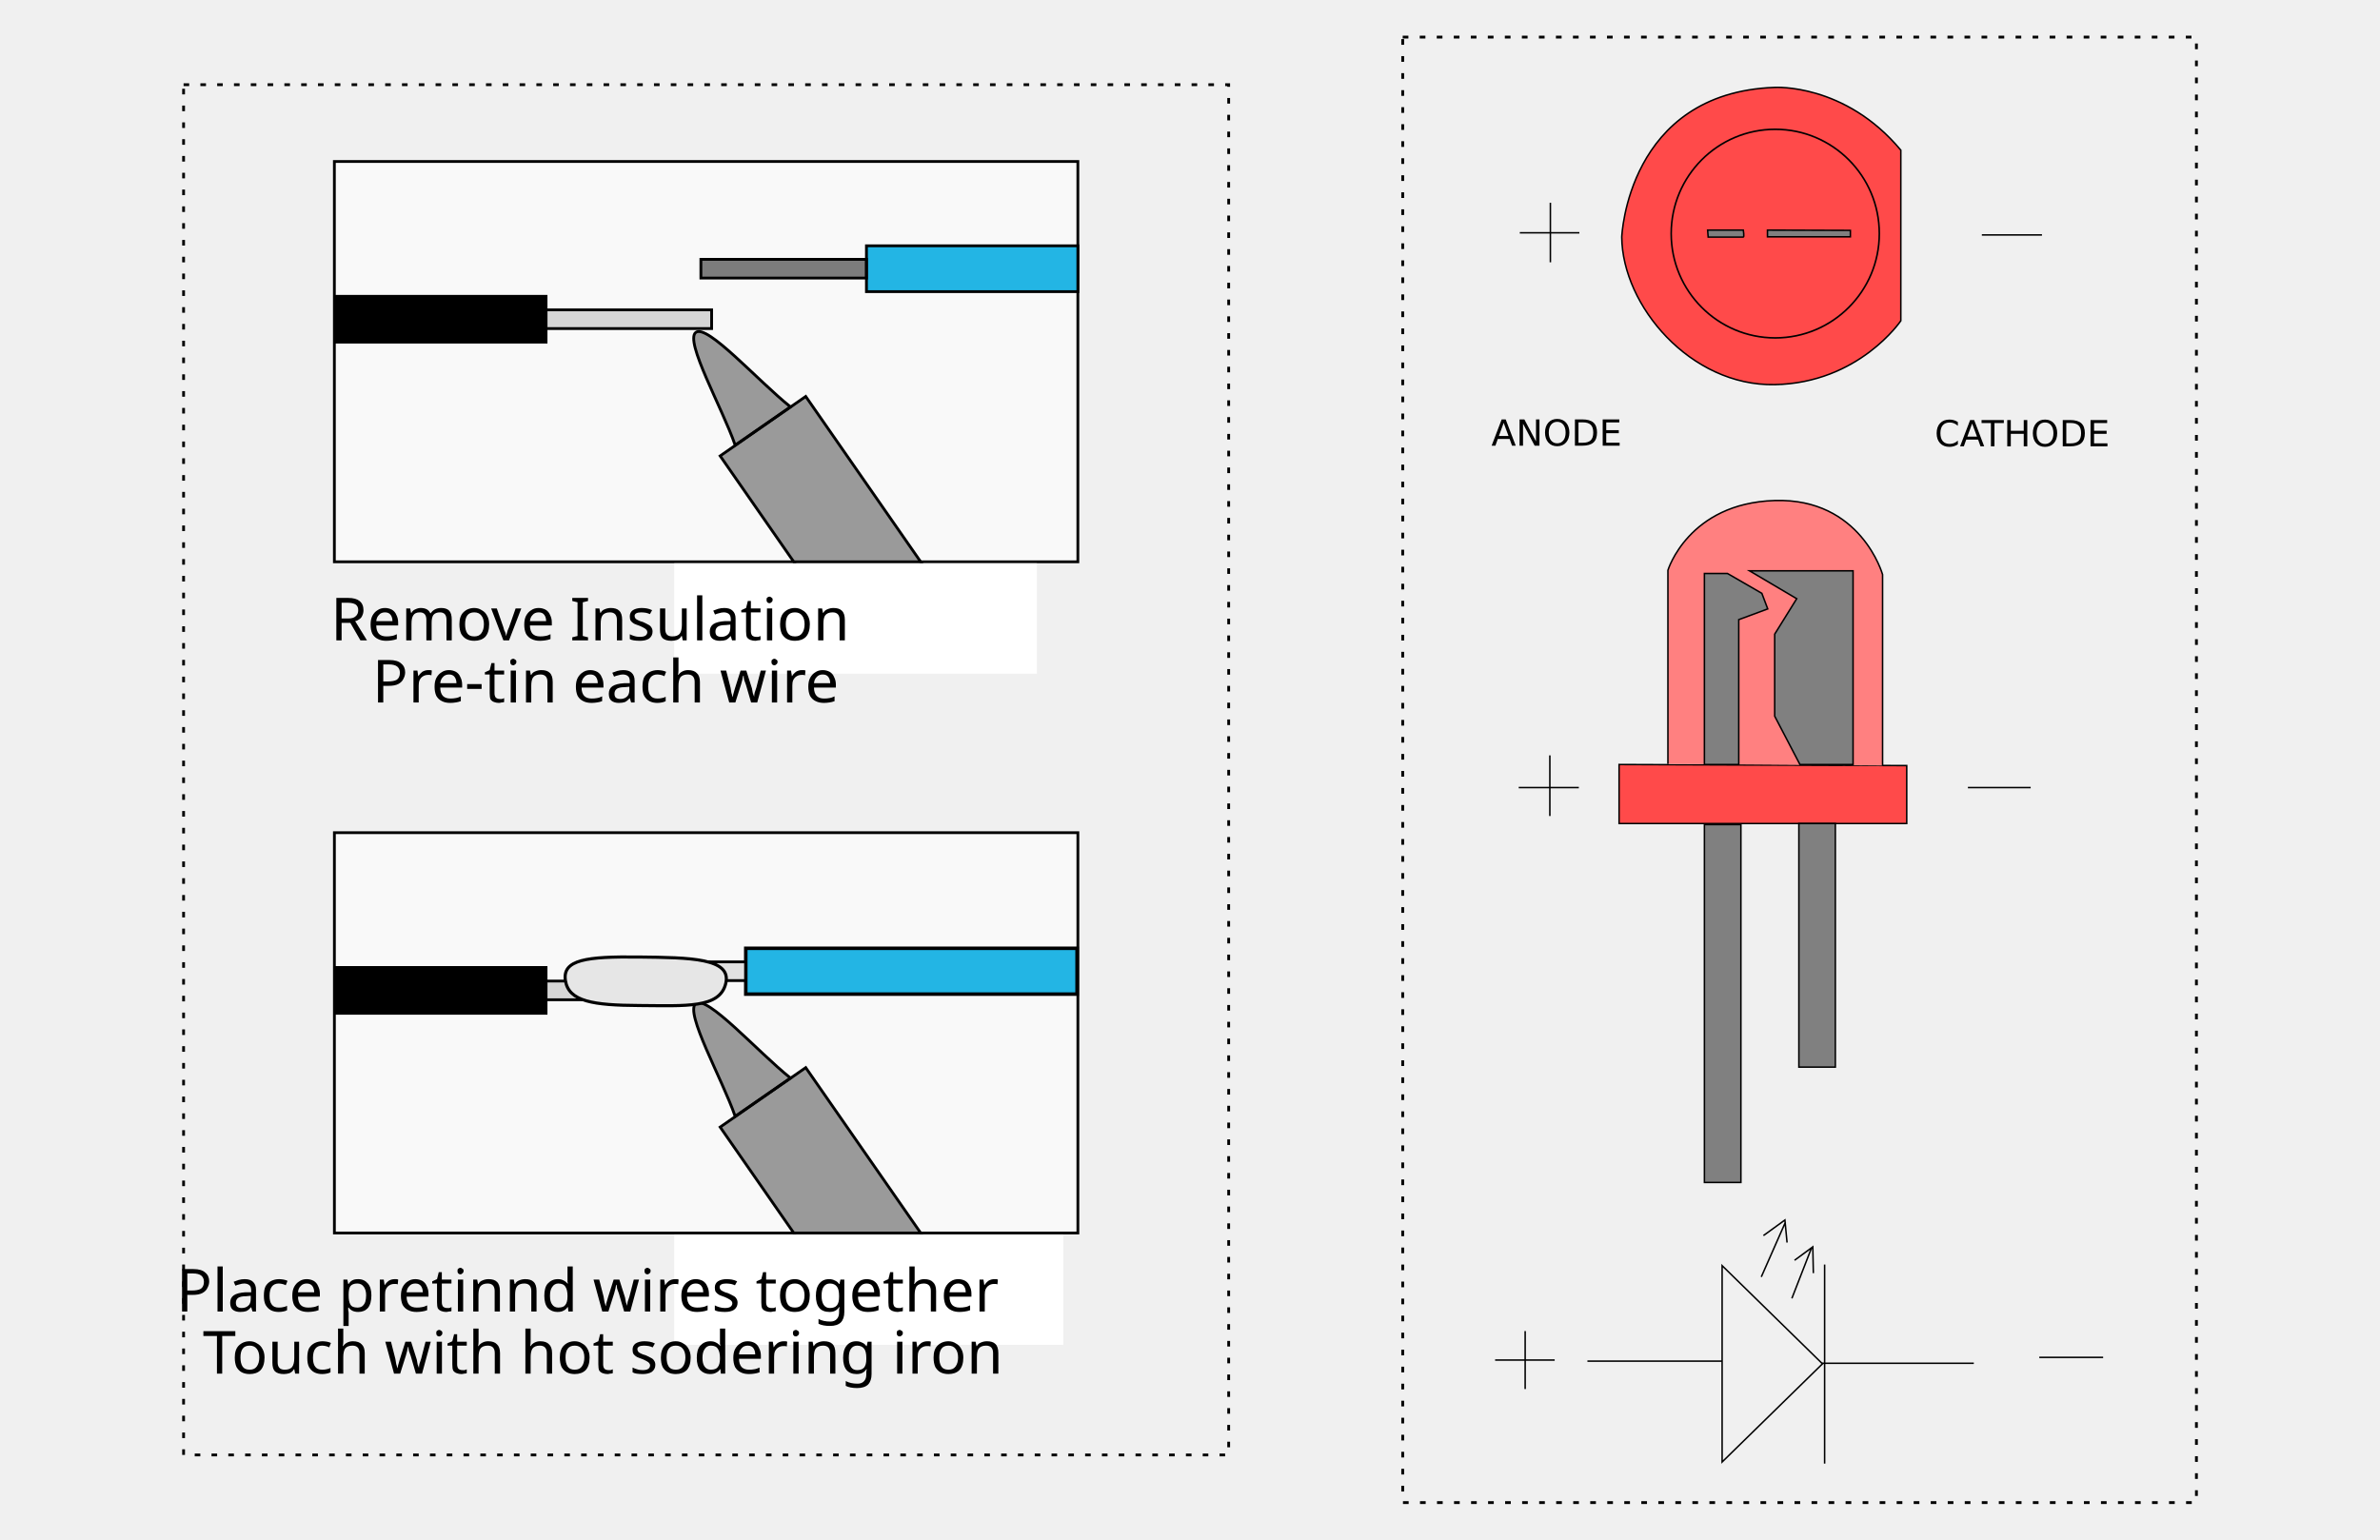
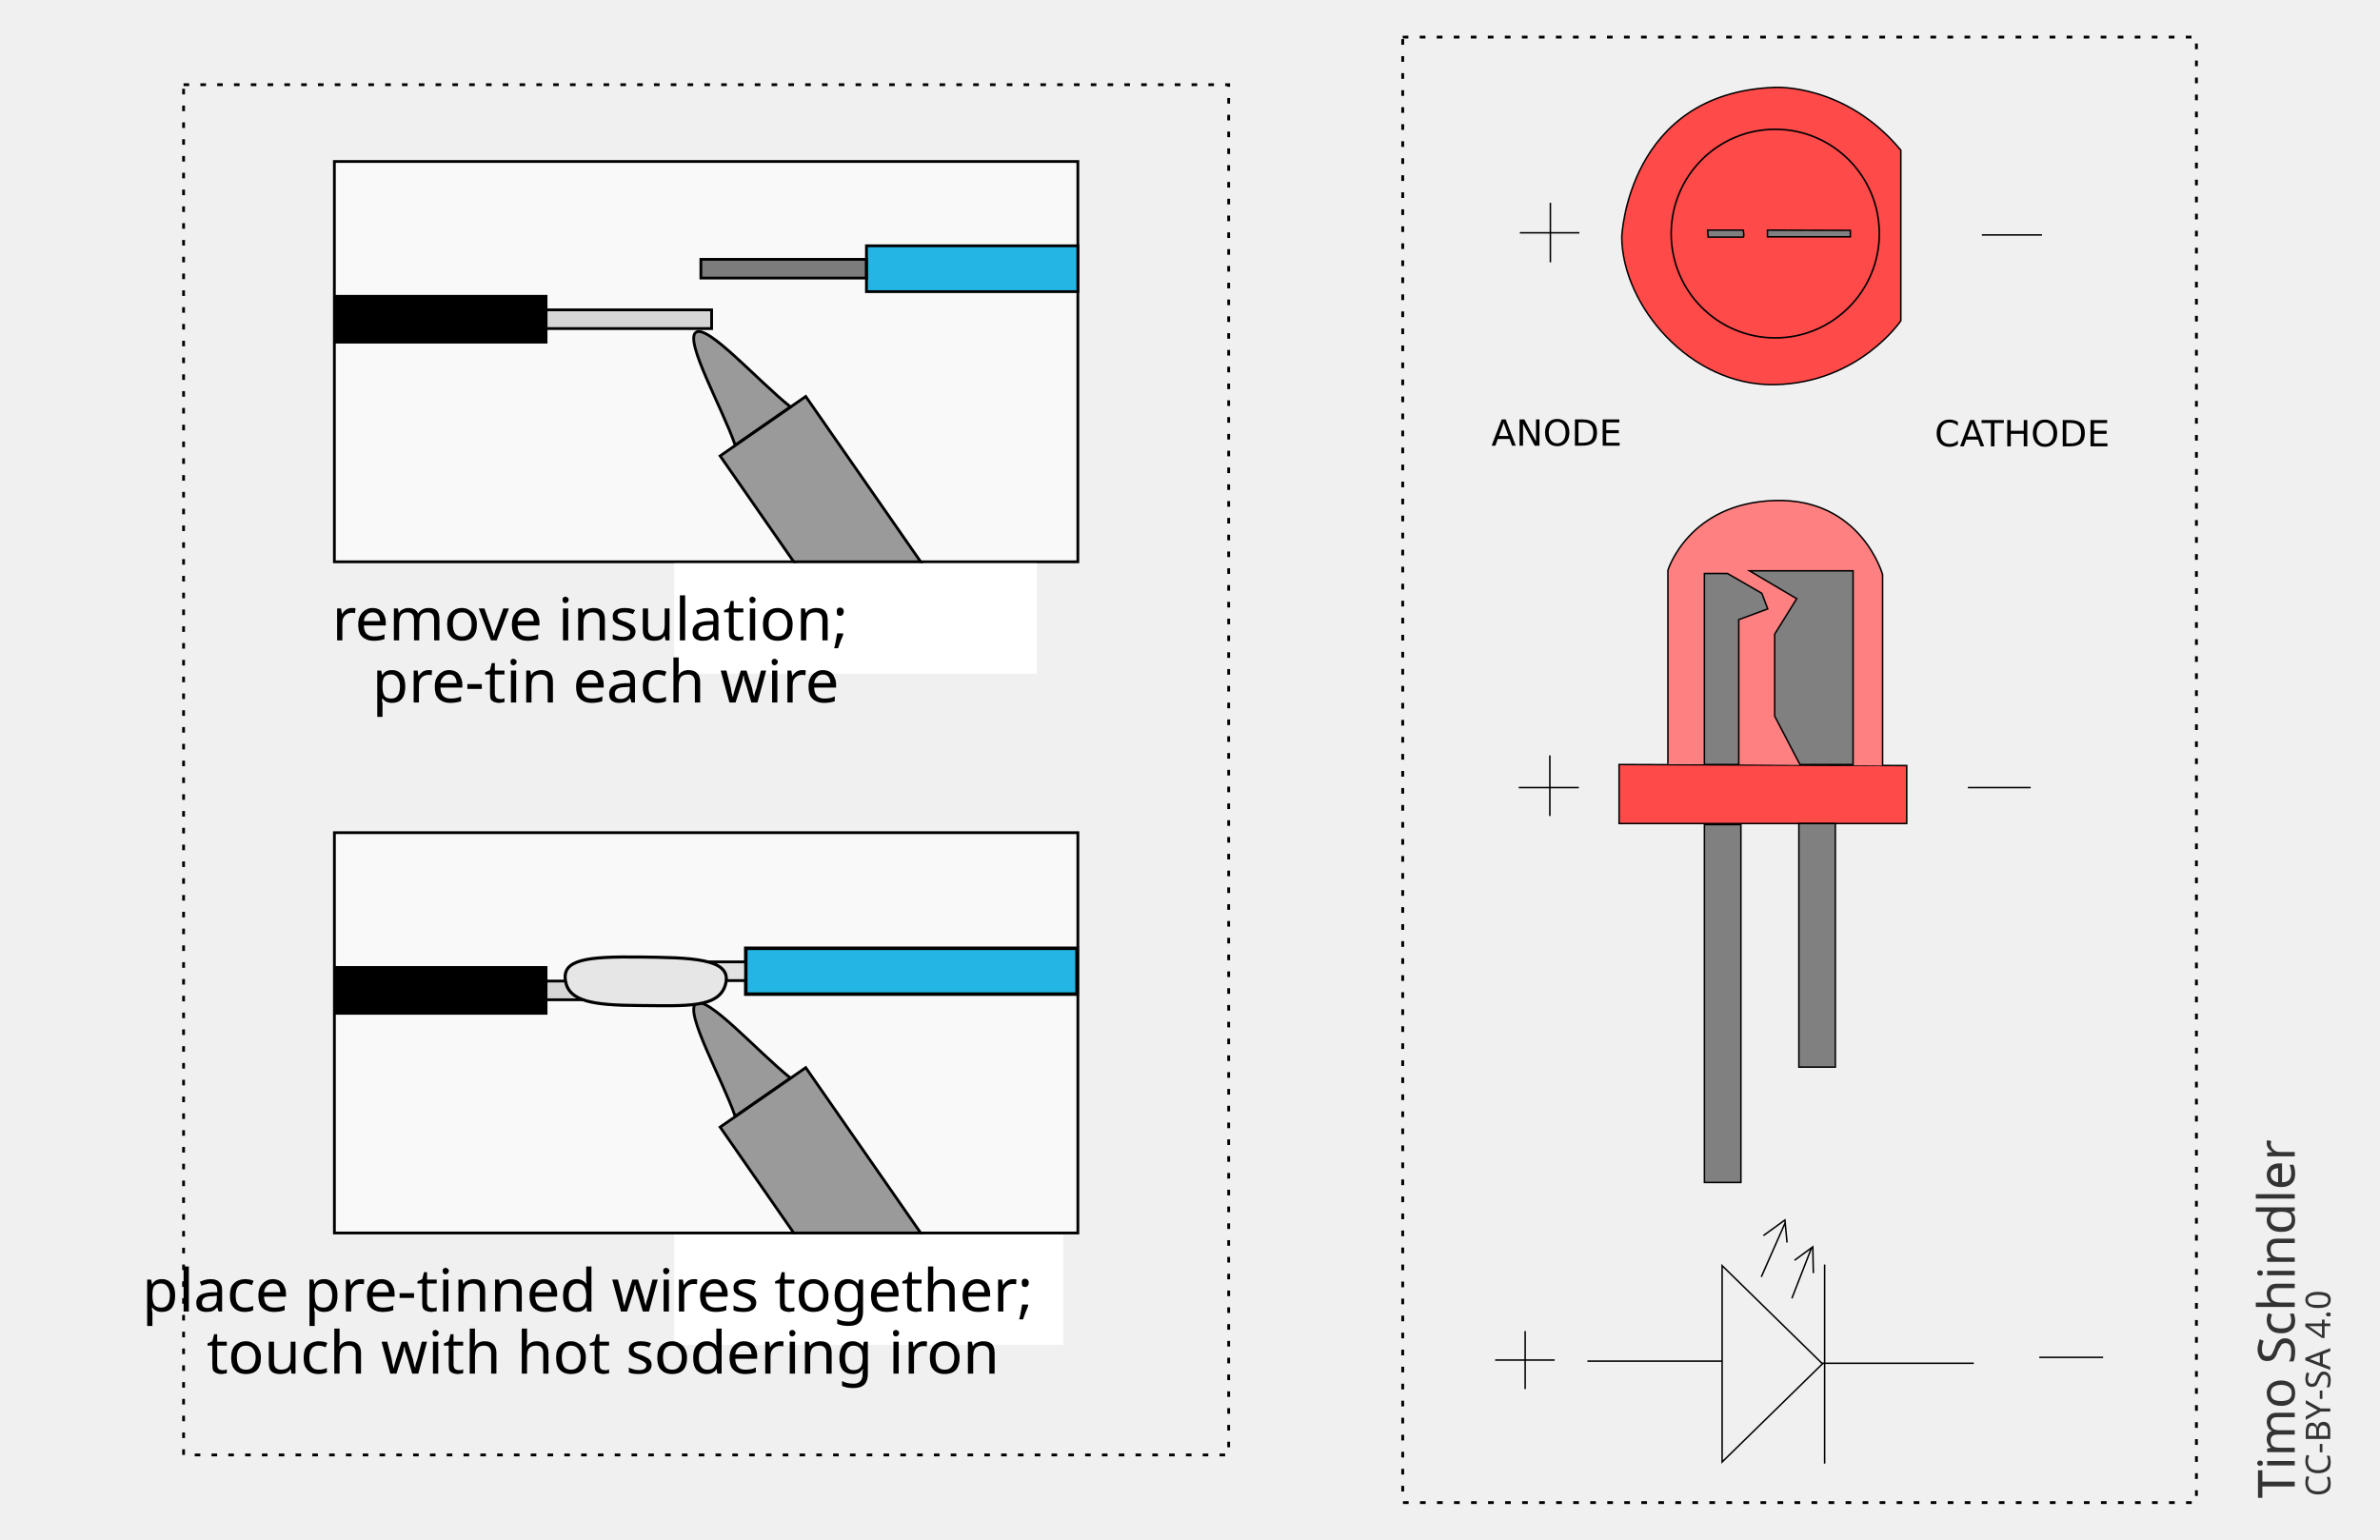
<svg xmlns="http://www.w3.org/2000/svg" width="85mm" height="55mm" viewBox="0 0 85 55" version="1.1" id="svg8">
  <defs id="defs2">
    <rect x="161.189" y="134.009" width="52.975" height="49.773" id="rect1549" />
    <clipPath clipPathUnits="userSpaceOnUse" id="clipPath985">
      <path d="m 200.292,101.42 -7.225,-3.145 3.007,7.605 -7.243,3.144 7.243,3.145 -3.007,7.604 7.225,-3.144 2.987,7.604 2.988,-7.604 7.224,3.144 -2.987,-7.604 7.224,-3.145 -7.224,-3.144 2.987,-7.605 -7.205,3.145 -3.007,-7.605 z" id="path983" />
    </clipPath>
    <radialGradient fx="0" fy="0" cx="0" cy="0" r="1" gradientUnits="userSpaceOnUse" gradientTransform="matrix(-14.83349,0,0,14.83349,203.2793,109.0242)" spreadMethod="pad" id="radialGradient995">
      <stop style="stop-opacity:1;stop-color:#ffffff" offset="0" id="stop991" />
      <stop style="stop-opacity:1;stop-color:#fff766" offset="1" id="stop993" />
    </radialGradient>
    <clipPath clipPathUnits="userSpaceOnUse" id="clipPath1005">
      <path d="M 0,40.004 H 226.713 V 82.327 H 0 Z" id="path1003" />
    </clipPath>
    <linearGradient x1="0" y1="0" x2="1" y2="0" gradientUnits="userSpaceOnUse" gradientTransform="matrix(0,-42.32377,-42.32377,0,113.3562,82.32773)" spreadMethod="pad" id="linearGradient1017">
      <stop style="stop-opacity:1;stop-color:#ffffff" offset="0" id="stop1011" />
      <stop style="stop-opacity:1;stop-color:#7ab869" offset="0.75" id="stop1013" />
      <stop style="stop-opacity:1;stop-color:#7ab869" offset="1" id="stop1015" />
    </linearGradient>
    <clipPath clipPathUnits="userSpaceOnUse" id="clipPath1031">
      <path d="M 0,153.143 H 261.144 V 0 H 0 Z" id="path1029" />
    </clipPath>
    <clipPath clipPathUnits="userSpaceOnUse" id="clipPath1369">
      <path d="m 68.611,107.247 v -1.004 c 0,-0.98 1.411,-1.748 3.212,-1.748 v 0 c 1.801,0 3.213,0.768 3.213,1.748 v 0 1.004 c 0,0.98 -1.412,1.748 -3.213,1.748 v 0 c -1.801,0 -3.212,-0.768 -3.212,-1.748" id="path1367" />
    </clipPath>
    <linearGradient x1="0" y1="0" x2="1" y2="0" gradientUnits="userSpaceOnUse" gradientTransform="matrix(-6.425293,0,0,6.425293,75.03565,106.745)" spreadMethod="pad" id="linearGradient1381">
      <stop style="stop-opacity:1;stop-color:#a7a5a6" offset="0" id="stop1373" />
      <stop style="stop-opacity:1;stop-color:#ffffff" offset="0.25" id="stop1375" />
      <stop style="stop-opacity:1;stop-color:#231f20" offset="0.75" id="stop1377" />
      <stop style="stop-opacity:1;stop-color:#7b7979" offset="1" id="stop1379" />
    </linearGradient>
    <clipPath clipPathUnits="userSpaceOnUse" id="clipPath1391">
      <path d="M 0,153.143 H 261.144 V 0 H 0 Z" id="path1389" />
    </clipPath>
    <clipPath clipPathUnits="userSpaceOnUse" id="clipPath1403">
      <path d="m 0,110.273 h 226.713 v 42.871 H 0 Z" id="path1401" />
    </clipPath>
    <linearGradient x1="0" y1="0" x2="1" y2="0" gradientUnits="userSpaceOnUse" gradientTransform="matrix(0,-42.87048,-42.87048,0,113.3562,153.1435)" spreadMethod="pad" id="linearGradient1413">
      <stop style="stop-opacity:1;stop-color:#ffffff" offset="0" id="stop1407" />
      <stop style="stop-opacity:1;stop-color:#7ab869" offset="0.75" id="stop1409" />
      <stop style="stop-opacity:1;stop-color:#7ab869" offset="1" id="stop1411" />
    </linearGradient>
    <clipPath clipPathUnits="userSpaceOnUse" id="clipPath1423">
      <path d="M 0,153.143 H 261.144 V 0 H 0 Z" id="path1421" />
    </clipPath>
    <clipPath clipPathUnits="userSpaceOnUse" id="clipPath1497">
      <path d="m 189.866,136.841 h 26.857 v -7.154 h -26.857 z" id="path1495" />
    </clipPath>
    <clipPath clipPathUnits="userSpaceOnUse" id="clipPath1541">
      <path d="m 185.868,75.446 h 32.115 V 53.792 h -32.115 z" id="path1539" />
    </clipPath>
    <clipPath clipPathUnits="userSpaceOnUse" id="clipPath1637">
      <path d="m 129.455,67.469 h 23.073 V 53.792 h -23.073 z" id="path1635" />
    </clipPath>
    <clipPath clipPathUnits="userSpaceOnUse" id="clipPath1683">
      <path d="m 69.749,75.446 h 31.265 V 53.665 H 69.749 Z" id="path1681" />
    </clipPath>
    <clipPath clipPathUnits="userSpaceOnUse" id="clipPath1779">
      <path d="m 15.322,67.933 h 34.524 V 53.665 h -34.524 z" id="path1777" />
    </clipPath>
    <clipPath clipPathUnits="userSpaceOnUse" id="clipPath1857">
      <path d="m 150.344,142.859 h 22.398 v -19.494 h -22.398 z" id="path1855" />
    </clipPath>
    <clipPath clipPathUnits="userSpaceOnUse" id="clipPath1919">
      <path d="m 118.878,142.86 h 25.514 v -19.494 h -25.514 z" id="path1917" />
    </clipPath>
    <clipPath clipPathUnits="userSpaceOnUse" id="clipPath1989">
      <path d="M 93.057,139.609 H 110.451 V 126.242 H 93.057 Z" id="path1987" />
    </clipPath>
    <clipPath clipPathUnits="userSpaceOnUse" id="clipPath2033">
      <path d="M 62.293,142.839 H 81.251 V 123.366 H 62.293 Z" id="path2031" />
    </clipPath>
    <clipPath clipPathUnits="userSpaceOnUse" id="clipPath2089">
      <path d="m 23.915,136.609 h 19.145 v -7.117 H 23.915 Z" id="path2087" />
    </clipPath>
    <clipPath clipPathUnits="userSpaceOnUse" id="clipPath2633">
      <path d="m 128.632,118.451 c -0.097,-0.048 -0.158,-0.147 -0.158,-0.255 v 0 -11.953 c 0,-0.98 1.411,-1.748 3.212,-1.748 v 0 c 1.802,0 3.213,0.768 3.213,1.748 v 0 11.953 c 0,0.108 -0.061,0.207 -0.158,0.255 v 0 c -0.827,0.406 -1.912,0.63 -3.055,0.63 v 0 c -1.143,0 -2.226,-0.224 -3.054,-0.63" id="path2631" />
    </clipPath>
    <linearGradient x1="0" y1="0" x2="1" y2="0" gradientUnits="userSpaceOnUse" gradientTransform="matrix(-6.424805,0,0,6.424805,134.8989,111.788)" spreadMethod="pad" id="linearGradient2645">
      <stop style="stop-opacity:1;stop-color:#a7a5a6" offset="0" id="stop2637" />
      <stop style="stop-opacity:1;stop-color:#ffffff" offset="0.25" id="stop2639" />
      <stop style="stop-opacity:1;stop-color:#231f20" offset="0.75" id="stop2641" />
      <stop style="stop-opacity:1;stop-color:#7b7979" offset="1" id="stop2643" />
    </linearGradient>
    <clipPath clipPathUnits="userSpaceOnUse" id="clipPath2655">
      <path d="M 0,153.143 H 261.144 V 0 H 0 Z" id="path2653" />
    </clipPath>
    <clipPath clipPathUnits="userSpaceOnUse" id="clipPath3039">
      <path d="m 98.684,107.708 v -1.465 c 0,-0.901 1.348,-1.606 3.071,-1.606 v 0 c 1.722,0 3.07,0.705 3.07,1.606 v 0 1.465 c 0,0.9 -1.348,1.606 -3.07,1.606 v 0 c -1.723,0 -3.071,-0.706 -3.071,-1.606" id="path3037" />
    </clipPath>
    <linearGradient x1="0" y1="0" x2="1" y2="0" gradientUnits="userSpaceOnUse" gradientTransform="matrix(-6.141113,0,0,6.141113,104.8252,106.976)" spreadMethod="pad" id="linearGradient3051">
      <stop style="stop-opacity:1;stop-color:#a7a5a6" offset="0" id="stop3043" />
      <stop style="stop-opacity:1;stop-color:#ffffff" offset="0.25" id="stop3045" />
      <stop style="stop-opacity:1;stop-color:#231f20" offset="0.75" id="stop3047" />
      <stop style="stop-opacity:1;stop-color:#7b7979" offset="1" id="stop3049" />
    </linearGradient>
    <clipPath clipPathUnits="userSpaceOnUse" id="clipPath3061">
      <path d="M 0,153.143 H 261.144 V 0 H 0 Z" id="path3059" />
    </clipPath>
    <clipPath clipPathUnits="userSpaceOnUse" id="clipPath3097">
      <path d="m 38.821,107.247 v -1.004 c 0,-0.901 1.349,-1.606 3.07,-1.606 v 0 c 1.722,0 3.071,0.705 3.071,1.606 v 0 1.004 c 0,0.9 -1.349,1.605 -3.071,1.605 v 0 c -1.721,0 -3.07,-0.705 -3.07,-1.605" id="path3095" />
    </clipPath>
    <linearGradient x1="0" y1="0" x2="1" y2="0" gradientUnits="userSpaceOnUse" gradientTransform="matrix(-6.141113,0,0,6.141113,44.96191,106.745)" spreadMethod="pad" id="linearGradient3109">
      <stop style="stop-opacity:1;stop-color:#a7a5a6" offset="0" id="stop3101" />
      <stop style="stop-opacity:1;stop-color:#ffffff" offset="0.25" id="stop3103" />
      <stop style="stop-opacity:1;stop-color:#231f20" offset="0.75" id="stop3105" />
      <stop style="stop-opacity:1;stop-color:#7b7979" offset="1" id="stop3107" />
    </linearGradient>
    <clipPath clipPathUnits="userSpaceOnUse" id="clipPath3119">
      <path d="M 0,153.143 H 261.144 V 0 H 0 Z" id="path3117" />
    </clipPath>
    <clipPath clipPathUnits="userSpaceOnUse" id="clipPath3131">
      <path d="m 22.083,107.247 v -1.004 c 0,-0.901 1.349,-1.606 3.071,-1.606 v 0 c 1.722,0 3.071,0.705 3.071,1.606 v 0 1.004 c 0,0.9 -1.349,1.605 -3.071,1.605 v 0 c -1.722,0 -3.071,-0.705 -3.071,-1.605" id="path3129" />
    </clipPath>
    <linearGradient x1="0" y1="0" x2="1" y2="0" gradientUnits="userSpaceOnUse" gradientTransform="matrix(-6.141602,0,0,6.141602,28.22461,106.745)" spreadMethod="pad" id="linearGradient3143">
      <stop style="stop-opacity:1;stop-color:#a7a5a6" offset="0" id="stop3135" />
      <stop style="stop-opacity:1;stop-color:#ffffff" offset="0.25" id="stop3137" />
      <stop style="stop-opacity:1;stop-color:#231f20" offset="0.75" id="stop3139" />
      <stop style="stop-opacity:1;stop-color:#7b7979" offset="1" id="stop3141" />
    </linearGradient>
    <clipPath clipPathUnits="userSpaceOnUse" id="clipPath3153">
      <path d="M 0,153.143 H 261.144 V 0 H 0 Z" id="path3151" />
    </clipPath>
    <clipPath clipPathUnits="userSpaceOnUse" id="clipPath3181">
      <path d="m 68.753,107.247 v -1.004 c 0,-0.901 1.348,-1.606 3.07,-1.606 v 0 c 1.722,0 3.071,0.705 3.071,1.606 v 0 1.004 c 0,0.9 -1.349,1.605 -3.071,1.605 v 0 c -1.722,0 -3.07,-0.705 -3.07,-1.605" id="path3179" />
    </clipPath>
    <linearGradient x1="0" y1="0" x2="1" y2="0" gradientUnits="userSpaceOnUse" gradientTransform="matrix(-6.141113,0,0,6.141113,74.89356,106.745)" spreadMethod="pad" id="linearGradient3193">
      <stop style="stop-opacity:1;stop-color:#a7a5a6" offset="0" id="stop3185" />
      <stop style="stop-opacity:1;stop-color:#ffffff" offset="0.25" id="stop3187" />
      <stop style="stop-opacity:1;stop-color:#231f20" offset="0.75" id="stop3189" />
      <stop style="stop-opacity:1;stop-color:#7b7979" offset="1" id="stop3191" />
    </linearGradient>
    <clipPath clipPathUnits="userSpaceOnUse" id="clipPath3203">
      <path d="M 0,153.143 H 261.144 V 0 H 0 Z" id="path3201" />
    </clipPath>
    <clipPath clipPathUnits="userSpaceOnUse" id="clipPath3271">
      <path d="m 198.527,49.275 c -0.098,-0.048 -0.159,-0.146 -0.159,-0.255 v 0 -14.125 c 0,-1.13 1.644,-2.014 3.745,-2.014 v 0 c 2.101,0 3.746,0.884 3.746,2.014 v 0 14.125 c 0,0.109 -0.062,0.207 -0.159,0.255 v 0 c -0.97,0.477 -2.244,0.739 -3.587,0.739 v 0 c -1.343,0 -2.617,-0.262 -3.586,-0.739" id="path3269" />
    </clipPath>
    <linearGradient x1="0" y1="0" x2="1" y2="0" gradientUnits="userSpaceOnUse" gradientTransform="matrix(-7.490234,0,0,7.490234,205.8579,41.44694)" spreadMethod="pad" id="linearGradient3283">
      <stop style="stop-opacity:1;stop-color:#a7a5a6" offset="0" id="stop3275" />
      <stop style="stop-opacity:1;stop-color:#ffffff" offset="0.25" id="stop3277" />
      <stop style="stop-opacity:1;stop-color:#231f20" offset="0.75" id="stop3279" />
      <stop style="stop-opacity:1;stop-color:#7b7979" offset="1" id="stop3281" />
    </linearGradient>
    <clipPath clipPathUnits="userSpaceOnUse" id="clipPath3293">
      <path d="M 0,153.143 H 261.144 V 0 H 0 Z" id="path3291" />
    </clipPath>
    <clipPath clipPathUnits="userSpaceOnUse" id="clipPath3313">
      <path d="m 137.484,49.274 c -0.096,-0.047 -0.158,-0.145 -0.158,-0.254 v 0 -14.125 c 0,-1.13 1.645,-2.014 3.744,-2.014 v 0 c 2.101,0 3.745,0.884 3.745,2.014 v 0 14.125 c 0,0.109 -0.061,0.207 -0.158,0.255 v 0 c -0.969,0.477 -2.244,0.739 -3.587,0.739 v 0 c -1.343,0 -2.617,-0.262 -3.586,-0.74" id="path3311" />
    </clipPath>
    <linearGradient x1="0" y1="0" x2="1" y2="0" gradientUnits="userSpaceOnUse" gradientTransform="matrix(-7.489258,0,0,7.489258,144.8149,41.44694)" spreadMethod="pad" id="linearGradient3325">
      <stop style="stop-opacity:1;stop-color:#a7a5a6" offset="0" id="stop3317" />
      <stop style="stop-opacity:1;stop-color:#ffffff" offset="0.25" id="stop3319" />
      <stop style="stop-opacity:1;stop-color:#231f20" offset="0.75" id="stop3321" />
      <stop style="stop-opacity:1;stop-color:#7b7979" offset="1" id="stop3323" />
    </linearGradient>
    <clipPath clipPathUnits="userSpaceOnUse" id="clipPath3335">
      <path d="M 0,153.143 H 261.144 V 0 H 0 Z" id="path3333" />
    </clipPath>
    <clipPath clipPathUnits="userSpaceOnUse" id="clipPath3367">
      <path d="m 30.08,37.976 c -0.705,-0.352 -1.093,-0.831 -1.092,-1.351 v 0 -1.73 c 0,-1.051 1.583,-1.872 3.603,-1.872 v 0 c 2.02,0 3.602,0.821 3.602,1.872 v 0 1.731 c 0,1.05 -1.583,1.872 -3.602,1.872 v 0 c -0.947,0 -1.839,-0.186 -2.511,-0.522" id="path3365" />
    </clipPath>
    <linearGradient x1="0" y1="0" x2="1" y2="0" gradientUnits="userSpaceOnUse" gradientTransform="matrix(-7.206055,0,0,7.206055,36.19385,35.75993)" spreadMethod="pad" id="linearGradient3379">
      <stop style="stop-opacity:1;stop-color:#a7a5a6" offset="0" id="stop3371" />
      <stop style="stop-opacity:1;stop-color:#ffffff" offset="0.25" id="stop3373" />
      <stop style="stop-opacity:1;stop-color:#231f20" offset="0.75" id="stop3375" />
      <stop style="stop-opacity:1;stop-color:#7b7979" offset="1" id="stop3377" />
    </linearGradient>
    <clipPath clipPathUnits="userSpaceOnUse" id="clipPath3389">
      <path d="M 0,153.143 H 261.144 V 0 H 0 Z" id="path3387" />
    </clipPath>
    <clipPath clipPathUnits="userSpaceOnUse" id="clipPath3441">
      <path d="m 81.81,36.625 v -1.73 c 0.001,-1.051 1.583,-1.872 3.603,-1.872 v 0 c 2.02,0 3.603,0.821 3.603,1.872 v 0 1.731 c -0.001,1.05 -1.583,1.872 -3.603,1.872 v 0 c -2.021,0 -3.603,-0.822 -3.603,-1.873" id="path3439" />
    </clipPath>
    <linearGradient x1="0" y1="0" x2="1" y2="0" gradientUnits="userSpaceOnUse" gradientTransform="matrix(-7.206055,0,0,7.206055,89.01611,35.75993)" spreadMethod="pad" id="linearGradient3453">
      <stop style="stop-opacity:1;stop-color:#a7a5a6" offset="0" id="stop3445" />
      <stop style="stop-opacity:1;stop-color:#ffffff" offset="0.25" id="stop3447" />
      <stop style="stop-opacity:1;stop-color:#231f20" offset="0.75" id="stop3449" />
      <stop style="stop-opacity:1;stop-color:#7b7979" offset="1" id="stop3451" />
    </linearGradient>
    <clipPath clipPathUnits="userSpaceOnUse" id="clipPath3463">
      <path d="M 0,153.143 H 261.144 V 0 H 0 Z" id="path3461" />
    </clipPath>
    <clipPath clipPathUnits="userSpaceOnUse" id="clipPath3515">
      <path d="m 200.257,107.708 v -1.465 c 0,-0.901 1.348,-1.606 3.07,-1.606 v 0 c 1.722,0 3.071,0.705 3.071,1.606 v 0 1.465 c 0,0.9 -1.349,1.606 -3.071,1.606 v 0 c -1.722,0 -3.07,-0.706 -3.07,-1.606" id="path3513" />
    </clipPath>
    <linearGradient x1="0" y1="0" x2="1" y2="0" gradientUnits="userSpaceOnUse" gradientTransform="matrix(-6.140625,0,0,6.140625,206.397,106.976)" spreadMethod="pad" id="linearGradient3527">
      <stop style="stop-opacity:1;stop-color:#a7a5a6" offset="0" id="stop3519" />
      <stop style="stop-opacity:1;stop-color:#ffffff" offset="0.25" id="stop3521" />
      <stop style="stop-opacity:1;stop-color:#231f20" offset="0.75" id="stop3523" />
      <stop style="stop-opacity:1;stop-color:#7b7979" offset="1" id="stop3525" />
    </linearGradient>
    <clipPath clipPathUnits="userSpaceOnUse" id="clipPath3537">
      <path d="M 0,153.143 H 261.144 V 0 H 0 Z" id="path3535" />
    </clipPath>
  </defs>
  <g id="layer1" transform="translate(1.447564,-6.67359)">
    <text xml:space="preserve" style="font-style:normal;font-weight:normal;font-size:10.583px;line-height:1.25;font-family:sans-serif;letter-spacing:0px;word-spacing:0px;fill:#000000;fill-opacity:1;stroke:none;stroke-width:0.265" x="40.025" y="146.805" id="text1423">
      <tspan id="tspan1421" x="40.025" y="146.805" style="stroke-width:0.265" />
    </text>
    <text xml:space="preserve" id="text1547" style="font-style:normal;font-weight:normal;font-size:10.583px;line-height:1.25;font-family:sans-serif;letter-spacing:0px;word-spacing:0px;white-space:pre;shape-inside:url(#rect1549);fill:#000000;fill-opacity:1;stroke:none;" />
    <g id="g1416" transform="translate(1.358989)">
      <g id="g1354" transform="translate(0,0.00223235)">
        <g id="g1292" transform="translate(0.1882593)">
          <g id="g1193" transform="translate(-5.697,1.304018)">
            <rect style="fill:#f9f9f9;fill-opacity:1;stroke:#000000;stroke-width:0.099;stroke-miterlimit:4;stroke-dasharray:none;stroke-dashoffset:0" id="rect1049" width="26.553" height="14.3" x="14.644" y="11.136" />
            <rect style="fill:#000000;fill-opacity:1;stroke:#000000;stroke-width:0.1;stroke-miterlimit:4;stroke-dasharray:none;stroke-dashoffset:0" id="rect1006" width="7.55" height="1.637" x="14.654" y="15.952" />
            <rect style="fill:#b3b3b3;fill-opacity:0.502;stroke:#000000;stroke-width:0.1;stroke-miterlimit:4;stroke-dasharray:none;stroke-dashoffset:0" id="rect1008" width="5.913" height="0.668" x="22.204" y="16.436" />
            <rect style="fill:#23b5e4;fill-opacity:1;stroke:#000000;stroke-width:0.1;stroke-miterlimit:4;stroke-dasharray:none;stroke-dashoffset:0" id="rect1006-9" width="7.55" height="1.637" x="-41.197" y="-15.785" transform="scale(-1)" />
            <rect style="fill:#000000;fill-opacity:0.502;stroke:#000000;stroke-width:0.1;stroke-miterlimit:4;stroke-dasharray:none;stroke-dashoffset:0" id="rect1008-3" width="5.913" height="0.668" x="-33.647" y="-15.3" transform="scale(-1)" />
            <rect style="fill:#000000;fill-opacity:0.379;stroke:#000000;stroke-width:0.1;stroke-miterlimit:4;stroke-dasharray:none;stroke-opacity:1" id="rect879" width="3.722" height="7.526" x="-14.702" y="-41.528" transform="rotate(145.199)" />
            <path style="fill:#000000;fill-opacity:0.379;stroke:#000000;stroke-width:0.1;stroke-linecap:butt;stroke-linejoin:miter;stroke-miterlimit:4;stroke-dasharray:none;stroke-opacity:1" d="m 30.933,19.902 c -1.183,-0.95 -2.972,-2.969 -3.38,-2.661 -0.409,0.307 0.937,2.685 1.406,4.028 z" id="path881" />
            <rect style="fill:#ffffff;fill-opacity:1;stroke:none;stroke-width:0.088;stroke-miterlimit:4;stroke-dasharray:none;stroke-dashoffset:0" id="rect1051" width="12.952" height="3.942" x="26.781" y="25.49" />
            <text xml:space="preserve" style="font-style:normal;font-weight:normal;font-size:2.117px;line-height:1.05;font-family:sans-serif;letter-spacing:0px;word-spacing:0px;fill:#000000;fill-opacity:1;stroke:none;stroke-width:0.178" x="27.907" y="28.241" id="text1059">
-               <tspan id="tspan1057" x="27.907" y="28.241" style="font-size:2.117px;text-align:center;text-anchor:middle;stroke-width:0.178">Remove Insulation</tspan>
-               <tspan x="27.907" y="30.463" style="font-size:2.117px;text-align:center;text-anchor:middle;stroke-width:0.178" id="tspan1061">Pre-tin each wire</tspan>
+               <tspan id="tspan1057" x="27.907" y="28.241" style="font-size:2.117px;text-align:center;text-anchor:middle;stroke-width:0.178">remove insulation;</tspan>
+               <tspan x="27.907" y="30.463" style="font-size:2.117px;text-align:center;text-anchor:middle;stroke-width:0.178" id="tspan1061">pre-tin each wire</tspan>
            </text>
          </g>
          <g id="g1207" transform="translate(-5.008184,-0.2834821)">
            <rect style="fill:#f9f9f9;fill-opacity:1;stroke:#000000;stroke-width:0.099;stroke-miterlimit:4;stroke-dasharray:none;stroke-dashoffset:0" id="rect1049-8" width="26.553" height="14.3" x="13.956" y="36.7" />
            <rect style="fill:#000000;fill-opacity:1;stroke:#000000;stroke-width:0.1;stroke-miterlimit:4;stroke-dasharray:none;stroke-dashoffset:0" id="rect1006-7" width="7.55" height="1.637" x="13.965" y="41.515" />
            <rect style="fill:#b3b3b3;fill-opacity:0.502;stroke:#000000;stroke-width:0.1;stroke-miterlimit:4;stroke-dasharray:none;stroke-dashoffset:0" id="rect1008-6" width="5.913" height="0.668" x="21.515" y="42" />
            <rect style="fill:#23b5e4;fill-opacity:1;stroke:#000000;stroke-width:0.125;stroke-miterlimit:4;stroke-dasharray:none;stroke-dashoffset:0" id="rect1006-9-5" width="11.832" height="1.637" x="-40.48" y="-42.467" transform="scale(-1)" />
            <rect style="fill:#cccccc;fill-opacity:0.502;stroke:#000000;stroke-width:0.1;stroke-miterlimit:4;stroke-dasharray:none;stroke-dashoffset:0" id="rect1008-3-9" width="5.913" height="0.668" x="-28.648" y="-41.983" transform="scale(-1)" />
            <rect style="fill:#000000;fill-opacity:0.379;stroke:#000000;stroke-width:0.1;stroke-miterlimit:4;stroke-dasharray:none;stroke-opacity:1" id="rect879-6" width="3.722" height="7.526" x="0.453" y="-62.126" transform="rotate(145.199)" />
            <path style="fill:#000000;fill-opacity:0.379;stroke:#000000;stroke-width:0.1;stroke-linecap:butt;stroke-linejoin:miter;stroke-miterlimit:4;stroke-dasharray:none;stroke-opacity:1" d="m 30.244,45.465 c -1.183,-0.95 -2.972,-2.969 -3.38,-2.661 -0.409,0.307 0.937,2.685 1.406,4.028 z" id="path881-9" />
            <rect style="fill:#ffffff;fill-opacity:1;stroke:none;stroke-width:0.091;stroke-miterlimit:4;stroke-dasharray:none;stroke-dashoffset:0" id="rect1051-4" width="13.897" height="3.942" x="26.092" y="51.053" />
            <text xml:space="preserve" style="font-style:normal;font-weight:normal;font-size:2.117px;line-height:1.05;font-family:sans-serif;letter-spacing:0px;word-spacing:0px;fill:#000000;fill-opacity:1;stroke:none;stroke-width:0.178" x="27.128" y="53.804" id="text1059-3">
-               <tspan x="27.128" y="53.804" style="font-size:2.117px;text-align:center;text-anchor:middle;stroke-width:0.178" id="tspan1145">Place pretinnd wires together</tspan>
-               <tspan x="27.128" y="56.027" style="font-size:2.117px;text-align:center;text-anchor:middle;stroke-width:0.178" id="tspan1149">Touch with hot sodering iron</tspan>
+               <tspan x="27.128" y="53.804" style="font-size:2.117px;text-align:center;text-anchor:middle;stroke-width:0.178" id="tspan1145">place pre-tinned wires together;</tspan>
+               <tspan x="27.128" y="56.027" style="font-size:2.117px;text-align:center;text-anchor:middle;stroke-width:0.178" id="tspan1149">touch with hot sodering iron</tspan>
            </text>
            <path style="fill:#e6e6e6;fill-opacity:1;stroke:#000000;stroke-width:0.111;stroke-linecap:butt;stroke-linejoin:miter;stroke-miterlimit:4;stroke-dasharray:none;stroke-opacity:1" d="m 22.207,41.983 c -0.117,-0.75 0.757,-0.862 2.613,-0.842 1.857,0.021 3.325,0.039 3.114,0.941 -0.211,0.902 -1.44,0.801 -3.086,0.792 -1.646,-0.009 -2.524,-0.141 -2.641,-0.891 z" id="path1141" />
          </g>
        </g>
        <rect style="fill:none;fill-opacity:1;stroke:#000000;stroke-width:0.1;stroke-miterlimit:4;stroke-dasharray:0.2, 0.4;stroke-dashoffset:0;stroke-opacity:1" id="rect1209" width="37.325" height="48.948" x="3.75" y="9.697" />
      </g>
      <g id="g1325" transform="translate(-3.590774,0.1912191)">
        <g id="g889" transform="matrix(0.05366553,0,0,0.05366553,53.62531,8.749253)">
          <path style="fill:none;fill-rule:evenodd;stroke:#000000;stroke-width:1;stroke-linecap:butt;stroke-linejoin:miter;stroke-miterlimit:4;stroke-dasharray:none;stroke-opacity:1" d="M 26.786,112.714 H 66.429" id="path25570" />
          <path style="fill:none;fill-rule:evenodd;stroke:#000000;stroke-width:1;stroke-linecap:butt;stroke-linejoin:miter;stroke-miterlimit:4;stroke-dasharray:none;stroke-opacity:1" d="M 47.143,92.714 V 132.357" id="path25572" />
          <path style="fill:none;fill-rule:evenodd;stroke:#000000;stroke-width:1px;stroke-linecap:butt;stroke-linejoin:miter;stroke-opacity:1" d="m 334.286,114.143 h 40" id="path25574" />
          <path style="fill:#ff4a4a;fill-opacity:1;fill-rule:evenodd;stroke:#000000;stroke-width:1px;stroke-linecap:butt;stroke-linejoin:miter;stroke-opacity:1" d="M 280.357,57.714 V 171.286 c 0,0 -27.857,41.429 -83.929,42.5 -56.071,1.071 -101.429,-52.5 -101.786,-98.214 0,0 3.571,-96.071 101.786,-99.643 0,0 46.786,-2.857 83.929,41.786 z" id="path25576" />
          <ellipse style="fill:none;fill-opacity:1;stroke:#000000;stroke-opacity:1" id="path25578" transform="matrix(1.06533,0,0,1.09208,-12.8559,-11.4029)" cx="196.786" cy="114.143" rx="65" ry="63.571" />
          <path style="fill:#808080;fill-opacity:1;fill-rule:evenodd;stroke:#000000;stroke-width:1px;stroke-linecap:butt;stroke-linejoin:miter;stroke-opacity:1" d="m 151.786,110.929 h 23.75 c 0,0 0.714,4.643 0,4.643 -0.714,0 -23.393,0 -23.393,0 z" id="path26549" />
          <path style="fill:#808080;fill-opacity:1;fill-rule:evenodd;stroke:#000000;stroke-width:1px;stroke-linecap:butt;stroke-linejoin:miter;stroke-opacity:1" d="m 191.607,110.929 v 4.464 h 55.179 v -4.286 z" id="path26551" />
          <text xml:space="preserve" style="font-style:normal;font-weight:normal;line-height:0%;font-family:'Bitstream Vera Sans';fill:#000000;fill-opacity:1;stroke:none;stroke-width:1px;stroke-linecap:butt;stroke-linejoin:miter;stroke-opacity:1" x="7.857" y="254.429" id="text26561">
            <tspan id="tspan26563" x="7.857" y="254.429" style="font-size:24px;line-height:1.25">ANODE</tspan>
          </text>
          <text xml:space="preserve" style="font-style:normal;font-weight:normal;line-height:0%;font-family:'Bitstream Vera Sans';fill:#000000;fill-opacity:1;stroke:none;stroke-width:1px;stroke-linecap:butt;stroke-linejoin:miter;stroke-opacity:1" x="302.857" y="254.857" id="text26565">
            <tspan id="tspan26567" x="302.857" y="254.857" style="font-size:24px;line-height:1.25">CATHODE</tspan>
          </text>
          <path style="fill:none;fill-rule:evenodd;stroke:#000000;stroke-width:1px;stroke-linecap:butt;stroke-linejoin:miter;stroke-opacity:1" d="m 46.786,460.571 v 40.357" id="path26569" />
          <path style="fill:none;fill-rule:evenodd;stroke:#000000;stroke-width:1px;stroke-linecap:butt;stroke-linejoin:miter;stroke-opacity:1" d="m 26.071,482 h 40" id="path26571" />
          <path style="fill:none;fill-rule:evenodd;stroke:#000000;stroke-width:1px;stroke-linecap:butt;stroke-linejoin:miter;stroke-opacity:1" d="m 325,482 h 41.786" id="path26573" />
          <path style="fill:#ff4a4a;fill-opacity:1;fill-rule:evenodd;stroke:#000000;stroke-width:1px;stroke-linecap:butt;stroke-linejoin:miter;stroke-opacity:1" d="m 92.857,466.643 v 39.286 H 284.286 v -38.571 z" id="path26575" />
          <path style="fill:#ff8080;fill-opacity:1;fill-rule:evenodd;stroke:#000000;stroke-width:1px;stroke-linecap:butt;stroke-linejoin:miter;stroke-opacity:1" d="M 125.357,466.286 V 337.357 c 0,0 13.571,-44.643 71.071,-46.429 57.5,-1.786 71.786,49.286 71.786,49.286 v 127.143" id="path26577" />
          <path style="fill:#808080;fill-opacity:1;fill-rule:evenodd;stroke:#000000;stroke-width:1px;stroke-linecap:butt;stroke-linejoin:miter;stroke-opacity:1" d="M 149.643,466.643 V 339.5 H 165 l 22.865,13.201 3.921,10.37 -19.286,7.143 v 96.429 z" id="path26579" />
          <path style="fill:#808080;fill-opacity:1;fill-rule:evenodd;stroke:#000000;stroke-width:1px;stroke-linecap:butt;stroke-linejoin:miter;stroke-opacity:1" d="m 179.643,337.714 h 68.929 V 466.643 H 213.214 L 196.429,434.5 v -54.643 l 14.643,-23.571 z" id="path26581" />
          <path style="fill:#808080;fill-opacity:1;fill-rule:evenodd;stroke:#000000;stroke-width:1px;stroke-linecap:butt;stroke-linejoin:miter;stroke-opacity:1" d="m 149.643,506.643 v 238.214 h 24.286 V 506.643 Z" id="path26583" />
          <path style="fill:#808080;fill-opacity:1;fill-rule:evenodd;stroke:#000000;stroke-width:1px;stroke-linecap:butt;stroke-linejoin:miter;stroke-opacity:1" d="m 212.5,505.929 v 162.143 h 24.286 V 505.929 Z" id="path26585" />
          <path style="fill:none;fill-rule:evenodd;stroke:#000000;stroke-width:1px;stroke-linecap:butt;stroke-linejoin:miter;stroke-opacity:1" d="m 30.357,843.786 v 38.571" id="path26587" />
          <path style="fill:none;fill-rule:evenodd;stroke:#000000;stroke-width:1px;stroke-linecap:butt;stroke-linejoin:miter;stroke-opacity:1" d="M 10.357,863.071 H 50" id="path26589" />
          <path style="fill:none;fill-rule:evenodd;stroke:#000000;stroke-width:1px;stroke-linecap:butt;stroke-linejoin:miter;stroke-opacity:1" d="M 71.786,863.786 H 161.429" id="path26591" />
          <path style="fill:none;fill-rule:evenodd;stroke:#000000;stroke-width:1px;stroke-linecap:butt;stroke-linejoin:miter;stroke-opacity:1" d="m 161.429,800.214 v 130.714 l 66.786,-65.357 z" id="path26593" />
          <path style="fill:none;fill-rule:evenodd;stroke:#000000;stroke-width:1px;stroke-linecap:butt;stroke-linejoin:miter;stroke-opacity:1" d="m 188.929,780.214 14.286,-10.357 1.429,15 M 203.571,771.286 187.5,807.714" id="path26595" />
          <path style="fill:none;fill-rule:evenodd;stroke:#000000;stroke-width:1px;stroke-linecap:butt;stroke-linejoin:miter;stroke-opacity:1" d="m 209.643,796.643 12.143,-8.929 0.357,17.5 M 221.071,788.071 207.857,822" id="path26597" />
          <path style="fill:none;fill-rule:evenodd;stroke:#000000;stroke-width:1px;stroke-linecap:butt;stroke-linejoin:miter;stroke-opacity:1" d="M 229.643,799.5 V 932" id="path26599" />
          <path style="fill:none;fill-rule:evenodd;stroke:#000000;stroke-width:1px;stroke-linecap:butt;stroke-linejoin:miter;stroke-opacity:1" d="M 227.857,865.214 H 328.929" id="path26601" />
          <path style="fill:none;fill-rule:evenodd;stroke:#000000;stroke-width:1px;stroke-linecap:butt;stroke-linejoin:miter;stroke-opacity:1" d="M 372.5,861.286 H 415" id="path26603" />
        </g>
        <rect style="fill:none;fill-opacity:1;stroke:#000000;stroke-width:0.101;stroke-miterlimit:4;stroke-dasharray:0.203, 0.405;stroke-dashoffset:0;stroke-opacity:1" id="rect1239" width="28.347" height="52.35" x="50.881" y="7.808" />
      </g>
    </g>
+     <g id="g1325-3" style="fill:#333333" transform="rotate(-90,75.04258,53.99609)">
+       <text xml:space="preserve" style="font-style:normal;font-weight:normal;font-size:1.238px;line-height:1.25;font-family:sans-serif;letter-spacing:0px;word-spacing:0px;fill:#333333;fill-opacity:0.864;stroke:none;stroke-width:0.031" x="68.903" y="60.731" id="text961-6">
+         <tspan id="tspan959-6" x="68.903" y="60.731" style="fill:#333333;fill-opacity:1;stroke-width:0.031">CC-BY-SA 4.0</tspan>
+       </text>
+       <text xml:space="preserve" style="font-style:normal;font-weight:normal;font-size:1.834px;line-height:1.25;font-family:sans-serif;letter-spacing:0px;word-spacing:0px;fill:#333333;fill-opacity:1;stroke:none;stroke-width:0.046" x="68.844" y="59.461" id="text961-6-3">
+         <tspan id="tspan959-6-4" x="68.844" y="59.461" style="fill:#333333;stroke-width:0.046">Timo Schindler</tspan>
+       </text>
+     </g>
  </g>
</svg>
